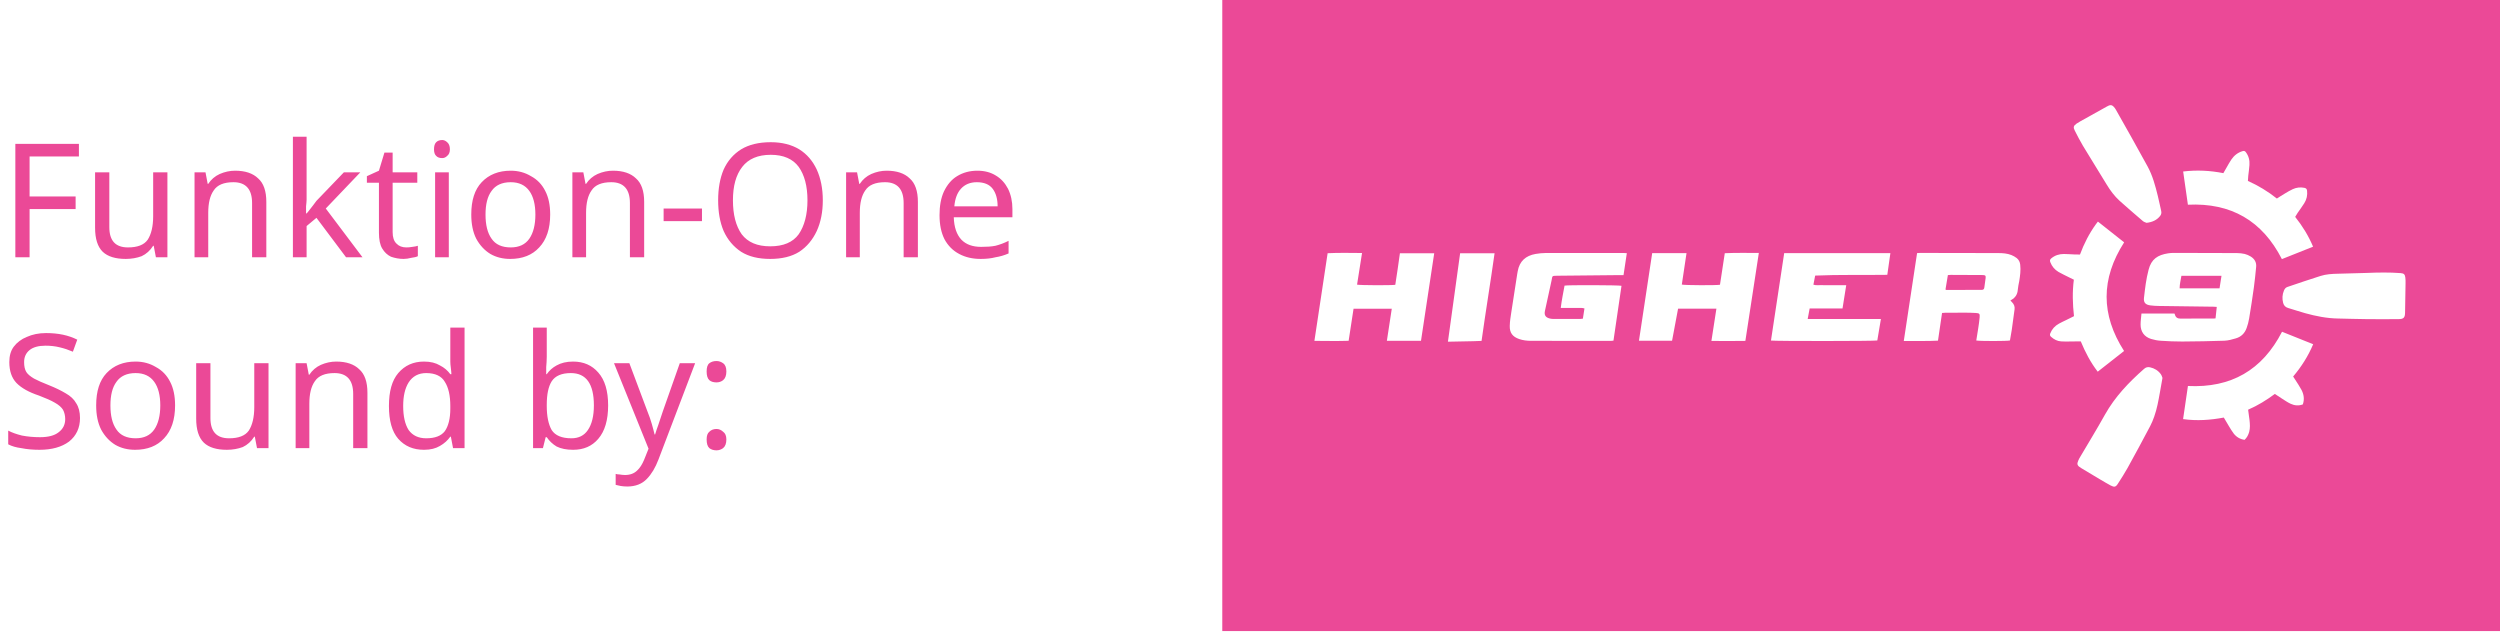
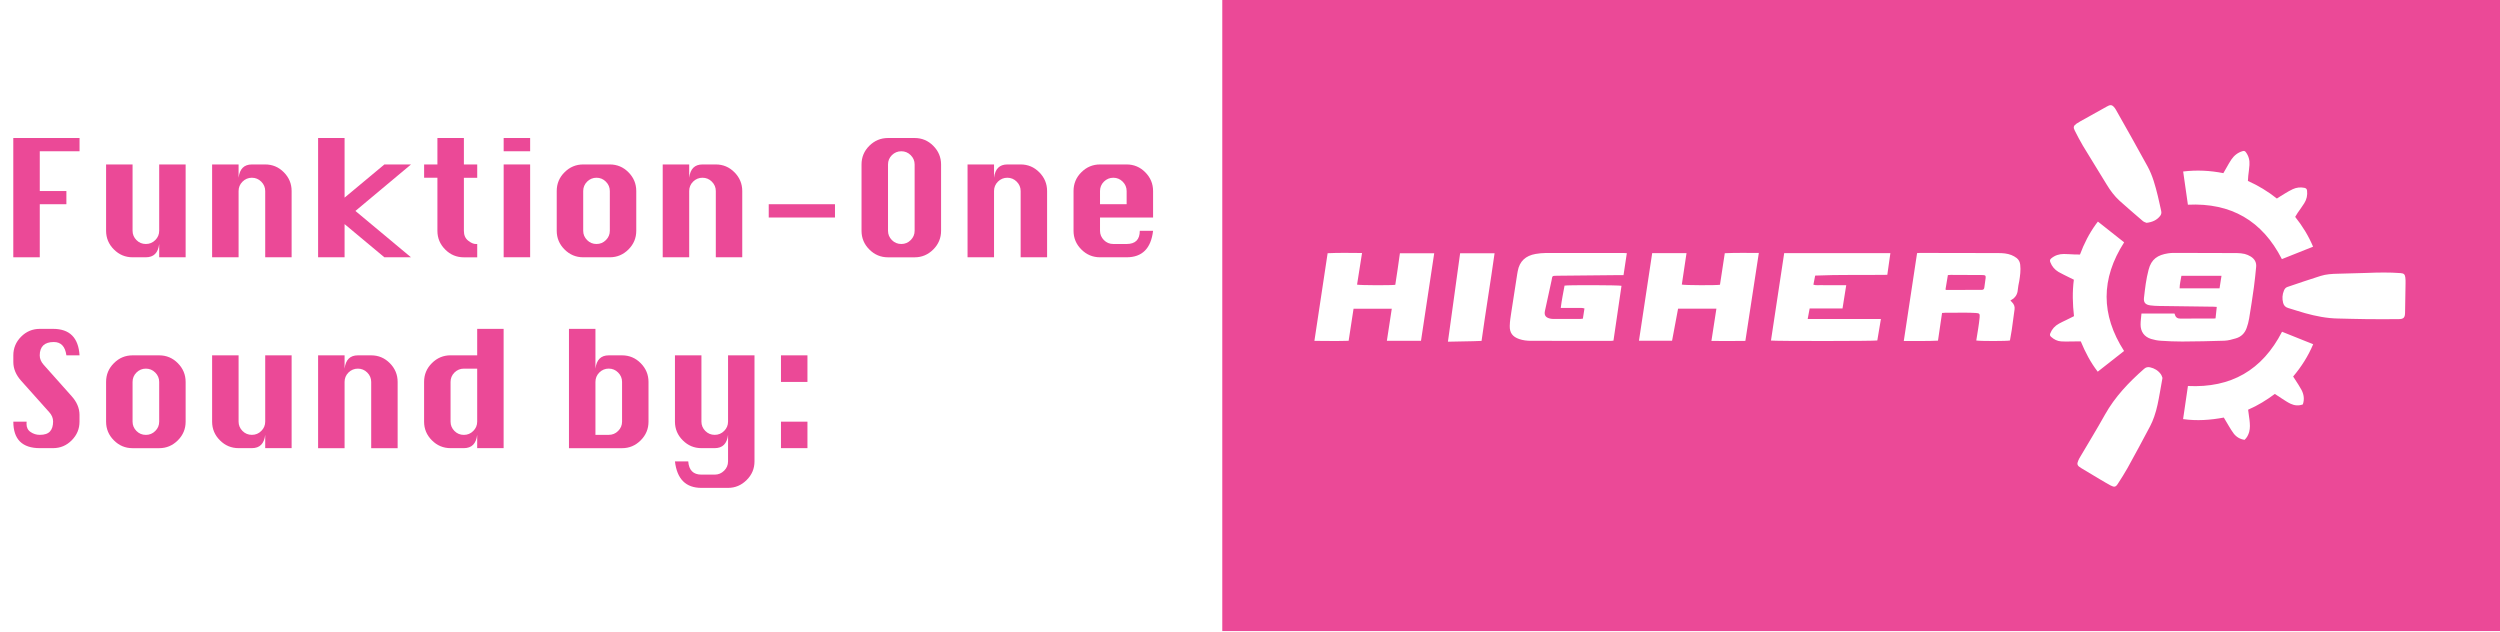
<svg xmlns="http://www.w3.org/2000/svg" version="1.1" id="Layer_1" x="0px" y="0px" viewBox="0 0 71.283 17.993" style="enable-background:new 0 0 71.283 17.993;" xml:space="preserve">
  <style type="text/css">
	.st0{fill:#EB4997;}
- 	.st1{font-family:'Krungthep';}
- 	.st2{font-size:4.535px;}
</style>
-   <text transform="matrix(1 0 0 1 0 7.335888)" class="st0 st1 st2">Funktion-One </text>
-   <text transform="matrix(1 0 0 1 0 12.77827)" class="st0 st1 st2">Sound by:</text>
+   <g>
+     <path class="st0" d="M0.379,7.336V3.935h1.889V4.313H1.134V5.447h0.759v0.376H1.134   v1.513H0.379z" />
+     <path class="st0" d="M5.293,4.689v2.646H4.539V6.957   c-0.03,0.253-0.156,0.379-0.38,0.379H3.78c-0.207,0-0.384-0.074-0.532-0.223   C3.1,6.966,3.025,6.788,3.025,6.581V4.689h0.755v1.892   c0,0.102,0.037,0.189,0.11,0.264c0.074,0.075,0.164,0.112,0.269,0.112   c0.105,0,0.195-0.037,0.269-0.112c0.074-0.074,0.111-0.162,0.111-0.264V4.689   H5.293z" />
+     <path class="st0" d="M6.048,7.336V4.689h0.755v0.379   c0.016-0.128,0.055-0.223,0.118-0.285c0.062-0.062,0.15-0.094,0.261-0.094h0.38   c0.206,0,0.384,0.074,0.532,0.224S8.315,5.24,8.315,5.447v1.889H7.562V5.447   c0-0.104-0.038-0.193-0.113-0.268C7.374,5.105,7.285,5.068,7.182,5.068   S6.989,5.105,6.914,5.18C6.84,5.254,6.803,5.344,6.803,5.447v1.889H6.048z" />
+     <path class="st0" d="M9.07,7.336V3.935h0.755V5.635l1.134-0.945h0.759l-1.584,1.325   l1.584,1.321h-0.759L9.825,6.39v0.946H9.07z" />
+     <path class="st0" d="M12.472,3.935h0.755v0.755h0.38v0.379h-0.38v1.513   c0,0.122,0.04,0.215,0.121,0.279c0.08,0.064,0.154,0.097,0.223,0.097h0.036   v0.379h-0.38c-0.208,0-0.386-0.074-0.533-0.223   c-0.147-0.147-0.222-0.325-0.222-0.532V5.068h-0.379V4.689h0.379V3.935z" />
+     <path class="st0" d="M14.361,4.313V3.935h0.755V4.313H14.361z M14.361,7.336V4.689h0.755   v2.646H14.361z" />
+     <path class="st0" d="M16.629,4.689h0.759c0.206,0,0.384,0.074,0.532,0.224   s0.222,0.327,0.222,0.534v1.134c0,0.204-0.073,0.382-0.222,0.531   S17.594,7.336,17.388,7.336h-0.759c-0.207,0-0.384-0.074-0.532-0.223   c-0.148-0.147-0.223-0.325-0.223-0.532V5.447c0-0.209,0.074-0.388,0.224-0.536   C16.246,4.763,16.424,4.689,16.629,4.689z M16.629,5.447v1.134   c0,0.102,0.037,0.189,0.11,0.264c0.074,0.075,0.164,0.112,0.269,0.112   c0.105,0,0.195-0.037,0.269-0.112c0.074-0.074,0.111-0.162,0.111-0.264V5.447   c0-0.104-0.038-0.193-0.113-0.268c-0.074-0.074-0.163-0.111-0.267-0.111   s-0.192,0.037-0.268,0.111C16.666,5.254,16.629,5.344,16.629,5.447z" />
+     <path class="st0" d="M18.896,7.336V4.689h0.755v0.379   c0.016-0.128,0.055-0.223,0.118-0.285c0.062-0.062,0.15-0.094,0.261-0.094h0.38   c0.206,0,0.384,0.074,0.532,0.224s0.222,0.327,0.222,0.534v1.889h-0.754V5.447   c0-0.104-0.038-0.193-0.113-0.268c-0.074-0.074-0.163-0.111-0.267-0.111   s-0.192,0.037-0.268,0.111c-0.074,0.074-0.111,0.164-0.111,0.268v1.889H18.896z" />
+     <path class="st0" d="M21.919,6.202V5.823h1.889v0.379H21.919z" />
+     <path class="st0" d="M25.32,3.935h0.759c0.206,0,0.384,0.074,0.532,0.223   c0.148,0.149,0.222,0.326,0.222,0.532v1.892c0,0.204-0.073,0.382-0.222,0.531   s-0.326,0.224-0.532,0.224h-0.759c-0.207,0-0.384-0.074-0.532-0.223   c-0.148-0.147-0.223-0.325-0.223-0.532V4.689c0-0.207,0.074-0.385,0.223-0.533   C24.937,4.009,25.113,3.935,25.32,3.935z M25.32,4.689v1.892   c0,0.102,0.037,0.189,0.11,0.264c0.074,0.075,0.164,0.112,0.269,0.112   c0.105,0,0.195-0.037,0.269-0.112c0.074-0.074,0.111-0.162,0.111-0.264V4.689   c0-0.104-0.038-0.191-0.113-0.266c-0.074-0.073-0.163-0.11-0.267-0.11   s-0.192,0.037-0.268,0.11C25.357,4.498,25.32,4.586,25.32,4.689z" />
+     <path class="st0" d="M27.588,7.336V4.689h0.755v0.379   c0.016-0.128,0.055-0.223,0.118-0.285c0.062-0.062,0.15-0.094,0.261-0.094h0.38   c0.206,0,0.384,0.074,0.532,0.224s0.222,0.327,0.222,0.534v1.889h-0.754V5.447   c0-0.104-0.038-0.193-0.113-0.268c-0.074-0.074-0.163-0.111-0.267-0.111   s-0.192,0.037-0.268,0.111c-0.074,0.074-0.111,0.164-0.111,0.268v1.889H27.588z" />
+     <path class="st0" d="M32.878,6.202h-1.513v0.379c0,0.102,0.037,0.189,0.11,0.264   c0.074,0.075,0.164,0.112,0.269,0.112h0.38c0.25,0,0.375-0.125,0.375-0.376h0.379   c-0.059,0.503-0.311,0.755-0.754,0.755h-0.759c-0.207,0-0.384-0.074-0.532-0.223   c-0.148-0.147-0.223-0.325-0.223-0.532V5.447c0-0.209,0.074-0.388,0.224-0.536   c0.148-0.148,0.326-0.222,0.531-0.222h0.759c0.206,0,0.384,0.074,0.532,0.224   s0.222,0.327,0.222,0.534V6.202z M31.365,5.823h0.759V5.447   c0-0.104-0.038-0.193-0.113-0.268c-0.074-0.074-0.163-0.111-0.267-0.111   s-0.192,0.037-0.268,0.111c-0.074,0.074-0.111,0.164-0.111,0.268V5.823z" />
+   </g>
+   <g>
+     <path class="st0" d="M2.268,10.132h-0.375C1.859,9.879,1.74,9.752,1.534,9.752   c-0.132,0-0.232,0.032-0.3,0.096c-0.066,0.064-0.101,0.159-0.101,0.285   c0,0.095,0.037,0.184,0.111,0.267l0.801,0.899   c0.148,0.165,0.222,0.344,0.222,0.533v0.191c0,0.204-0.073,0.382-0.222,0.531   c-0.147,0.149-0.325,0.224-0.533,0.224H1.134c-0.25,0-0.438-0.063-0.565-0.189   c-0.126-0.127-0.189-0.314-0.189-0.565h0.379   c-0.002,0.026-0.003,0.047-0.003,0.062c0,0.103,0.039,0.181,0.118,0.233   c0.079,0.054,0.166,0.08,0.261,0.08c0.135,0,0.231-0.032,0.291-0.098   c0.059-0.065,0.088-0.159,0.088-0.283c0-0.096-0.037-0.185-0.111-0.266   l-0.801-0.896c-0.147-0.165-0.222-0.343-0.222-0.533v-0.191   c0-0.206,0.074-0.383,0.222-0.532c0.147-0.148,0.325-0.223,0.533-0.223h0.379   C1.985,9.377,2.237,9.628,2.268,10.132z" />
+     <path class="st0" d="M3.78,10.132h0.759c0.206,0,0.384,0.074,0.532,0.224   s0.222,0.327,0.222,0.534v1.134c0,0.204-0.073,0.382-0.222,0.531   s-0.326,0.224-0.532,0.224H3.78c-0.207,0-0.384-0.074-0.532-0.223   c-0.148-0.147-0.223-0.325-0.223-0.532v-1.134c0-0.209,0.074-0.388,0.224-0.536   C3.397,10.205,3.575,10.132,3.78,10.132z M3.78,10.89v1.134   c0,0.102,0.037,0.189,0.11,0.264c0.074,0.075,0.164,0.112,0.269,0.112   c0.105,0,0.195-0.037,0.269-0.112c0.074-0.074,0.111-0.162,0.111-0.264v-1.134   c0-0.104-0.038-0.193-0.113-0.268c-0.074-0.074-0.163-0.111-0.267-0.111   s-0.192,0.037-0.268,0.111C3.817,10.696,3.78,10.786,3.78,10.89z" />
+     <path class="st0" d="M8.315,10.132v2.646H7.562v-0.379   c-0.03,0.253-0.156,0.379-0.38,0.379H6.803c-0.207,0-0.384-0.074-0.532-0.223   c-0.148-0.147-0.223-0.325-0.223-0.532v-1.892h0.755v1.892   c0,0.102,0.037,0.189,0.11,0.264c0.074,0.075,0.164,0.112,0.269,0.112   c0.105,0,0.195-0.037,0.269-0.112c0.074-0.074,0.111-0.162,0.111-0.264v-1.892   H8.315z" />
+     <path class="st0" d="M9.07,12.778v-2.646h0.755v0.379   c0.016-0.128,0.055-0.223,0.118-0.285c0.062-0.062,0.15-0.094,0.261-0.094h0.38   c0.206,0,0.384,0.074,0.532,0.224s0.222,0.327,0.222,0.534v1.889h-0.754v-1.889   c0-0.104-0.038-0.193-0.113-0.268c-0.074-0.074-0.163-0.111-0.267-0.111   s-0.192,0.037-0.268,0.111c-0.074,0.074-0.111,0.164-0.111,0.268v1.889H9.07z" />
+     <path class="st0" d="M14.36,12.778h-0.754v-0.379c-0.03,0.253-0.156,0.379-0.38,0.379   h-0.379c-0.207,0-0.384-0.074-0.532-0.223c-0.148-0.147-0.223-0.325-0.223-0.532   v-1.134c0-0.209,0.074-0.388,0.224-0.536c0.148-0.148,0.326-0.222,0.531-0.222   h0.759V9.377h0.754V12.778z M13.606,10.511h-0.38   c-0.104,0-0.192,0.037-0.268,0.111c-0.074,0.074-0.111,0.164-0.111,0.268v1.134   c0,0.102,0.037,0.189,0.11,0.264c0.074,0.075,0.164,0.112,0.269,0.112   c0.105,0,0.195-0.037,0.269-0.112c0.074-0.074,0.111-0.162,0.111-0.264V10.511z" />
+     <path class="st0" d="M16.223,12.778V9.377h0.755v1.134   c0.016-0.128,0.055-0.223,0.118-0.285c0.062-0.062,0.15-0.094,0.261-0.094h0.38   c0.206,0,0.384,0.074,0.532,0.224s0.222,0.327,0.222,0.534v1.134   c0,0.204-0.073,0.382-0.222,0.531s-0.326,0.224-0.532,0.224H16.223z M16.978,12.399   h0.379c0.105,0,0.195-0.037,0.269-0.112c0.074-0.074,0.111-0.162,0.111-0.264   v-1.134c0-0.104-0.038-0.193-0.113-0.268c-0.074-0.074-0.163-0.111-0.267-0.111   s-0.192,0.037-0.268,0.111c-0.074,0.074-0.111,0.164-0.111,0.268V12.399z" />
+     <path class="st0" d="M19.624,13.157C19.643,13.408,19.768,13.533,20,13.533h0.379   c0.104,0,0.192-0.037,0.267-0.111c0.075-0.073,0.113-0.162,0.113-0.265v-0.758   c-0.03,0.253-0.156,0.379-0.38,0.379H20c-0.207,0-0.384-0.074-0.532-0.223   c-0.148-0.147-0.223-0.325-0.223-0.532v-1.892H20v1.892   c0,0.102,0.037,0.189,0.11,0.264c0.074,0.075,0.164,0.112,0.269,0.112   c0.105,0,0.195-0.037,0.269-0.112c0.074-0.074,0.111-0.162,0.111-0.264v-1.892   h0.754v3.025c0,0.206-0.074,0.383-0.224,0.531   c-0.149,0.149-0.326,0.224-0.53,0.224H20c-0.445,0-0.697-0.252-0.755-0.755   H19.624z" />
+     <path class="st0" d="M22.268,10.89v-0.758h0.755v0.758H22.268z M22.268,12.778v-0.755   h0.755v0.755H22.268z" />
+   </g>
  <path class="st0" d="M56.546,7.843c-0.015-0.001-0.029-0.001-0.044-0.001  c-0.294-0.001-0.589-0.003-0.883-0.004c-0.025,0-0.05,0.004-0.079,0.006  c-0.023,0.142-0.046,0.277-0.068,0.411c0.015,0.01,0.018,0.013,0.021,0.012  c0.338,0,0.676-0.001,1.015-0.002c0.048,0,0.067-0.026,0.072-0.07  c0.012-0.087,0.025-0.175,0.036-0.262C56.625,7.863,56.613,7.848,56.546,7.843" />
  <path class="st0" d="M62.148,8.222h1.138c0.017-0.113,0.036-0.229,0.056-0.358h-1.143  C62.18,7.981,62.149,8.096,62.148,8.222" />
  <path class="st0" d="M34.851,17.993h36.432V0H34.851V17.993z M63.395,4.937  c0.035-0.06,0.066-0.116,0.098-0.171c0.042-0.072,0.081-0.145,0.127-0.213  c0.08-0.118,0.185-0.203,0.325-0.244c0.041-0.012,0.067-0.003,0.091,0.03  c0.082,0.109,0.113,0.233,0.103,0.366c-0.006,0.103-0.023,0.205-0.034,0.308  c-0.005,0.047-0.007,0.093-0.01,0.146c0.296,0.133,0.57,0.298,0.826,0.502  c0.076-0.048,0.149-0.097,0.225-0.141c0.076-0.046,0.152-0.092,0.232-0.128  c0.104-0.047,0.215-0.06,0.328-0.036c0.049,0.011,0.07,0.032,0.076,0.081  c0.015,0.128-0.011,0.248-0.079,0.356c-0.06,0.095-0.126,0.185-0.19,0.277  C65.489,6.106,65.468,6.145,65.443,6.184c0.207,0.26,0.379,0.537,0.51,0.85  c-0.3,0.119-0.595,0.236-0.889,0.354c-0.56-1.095-1.45-1.61-2.68-1.551  c-0.045-0.313-0.09-0.626-0.135-0.947C62.639,4.843,63.016,4.862,63.395,4.937   M59.206,3.527c0.036-0.025,0.075-0.048,0.113-0.069c0.25-0.14,0.5-0.278,0.75-0.418  c0.018-0.01,0.036-0.019,0.055-0.028c0.055-0.027,0.103-0.014,0.143,0.03  c0.025,0.025,0.046,0.054,0.063,0.085c0.304,0.539,0.61,1.077,0.906,1.621  c0.143,0.263,0.22,0.553,0.291,0.842c0.035,0.14,0.062,0.282,0.095,0.423  c0.013,0.052,0.004,0.1-0.028,0.142c-0.094,0.121-0.223,0.179-0.389,0.199  c-0.027-0.012-0.072-0.023-0.104-0.05c-0.224-0.192-0.448-0.384-0.667-0.581  c-0.144-0.132-0.26-0.287-0.362-0.455c-0.226-0.373-0.459-0.744-0.684-1.117  c-0.083-0.138-0.156-0.284-0.23-0.428C59.11,3.632,59.123,3.586,59.206,3.527   M40.517,9.718h-0.973c0.047-0.307,0.094-0.608,0.14-0.915h-1.09  c-0.046,0.3-0.093,0.602-0.14,0.914c-0.323,0.011-0.647,0.003-0.976,0.002  c0.126-0.835,0.251-1.662,0.377-2.499c0.322-0.016,0.644-0.008,0.981-0.006  c-0.048,0.307-0.095,0.605-0.142,0.902c0.069,0.019,0.972,0.023,1.09,0.005  C39.806,7.974,39.83,7.823,39.852,7.672C39.874,7.523,39.894,7.375,39.916,7.221h0.978  C40.768,8.053,40.643,8.882,40.517,9.718 M42.244,9.72  C41.927,9.736,41.613,9.732,41.285,9.743c0.116-0.844,0.231-1.677,0.348-2.522h0.982  C42.499,8.053,42.361,8.88,42.244,9.72 M46.292,7.844h-0.106  c-0.592,0.006-1.185,0.011-1.778,0.018C44.234,7.863,44.269,7.868,44.239,8.002  c-0.065,0.287-0.126,0.575-0.188,0.863c-0.025,0.115,0.014,0.182,0.125,0.213  c0.031,0.009,0.063,0.015,0.095,0.015c0.266,0.002,0.532,0.001,0.796,0  c0.021,0,0.04-0.004,0.066-0.007c0.014-0.098,0.029-0.192,0.045-0.292  c-0.079-0.024-0.152-0.01-0.224-0.013c-0.073-0.003-0.148-0.001-0.221-0.001  H44.502c0.027-0.219,0.07-0.428,0.108-0.636  c0.071-0.02,1.542-0.016,1.624,0.005c-0.076,0.52-0.152,1.04-0.229,1.564  c-0.027,0.002-0.046,0.006-0.067,0.006c-0.76,0-1.521,0-2.282-0.001  c-0.116,0-0.229-0.013-0.34-0.051c-0.188-0.066-0.274-0.177-0.268-0.378  c0.003-0.129,0.024-0.258,0.044-0.386c0.054-0.364,0.112-0.727,0.169-1.091  c0.003-0.027,0.01-0.052,0.014-0.079c0.051-0.286,0.228-0.443,0.508-0.492  c0.095-0.016,0.192-0.027,0.289-0.027c0.743-0.002,1.486-0.001,2.23,0  c0.023,0,0.045,0.003,0.084,0.005C46.353,7.433,46.323,7.635,46.292,7.844   M49.766,9.72c-0.322,0.005-0.638,0.004-0.968,0.001  C48.846,9.411,48.892,9.11,48.94,8.802h-1.093  c-0.057,0.301-0.114,0.603-0.171,0.913h-0.944c0.126-0.831,0.25-1.658,0.377-2.497  h0.979c-0.045,0.303-0.09,0.6-0.134,0.896  c0.074,0.021,0.995,0.025,1.088,0.005c0.045-0.294,0.09-0.591,0.137-0.899  c0.32-0.015,0.642-0.007,0.971-0.008C50.022,8.052,49.895,8.88,49.766,9.72   M53.813,7.836c-0.686,0.01-1.369-0.008-2.057,0.022  c-0.017,0.087-0.034,0.171-0.05,0.259c0.077,0.026,0.154,0.01,0.228,0.013  C52.014,8.134,52.094,8.132,52.174,8.132c0.076,0,0.153,0,0.229-0.001h0.239  c-0.036,0.226-0.07,0.44-0.106,0.664h-0.937  c-0.019,0.101-0.037,0.196-0.056,0.3h2.088  c-0.035,0.211-0.07,0.413-0.103,0.613c-0.067,0.019-2.931,0.021-3.032,0.002  c0.126-0.829,0.251-1.658,0.377-2.492h3.028  C53.871,7.43,53.843,7.628,53.813,7.836 M57.575,8.016  c-0.015,0.081-0.035,0.162-0.041,0.244C57.525,8.393,57.464,8.487,57.349,8.552  c-0.007,0.005-0.014,0.01-0.026,0.017C57.343,8.59,57.355,8.604,57.37,8.618  c0.055,0.056,0.082,0.122,0.072,0.2c-0.025,0.197-0.052,0.392-0.08,0.587  C57.347,9.507,57.328,9.608,57.31,9.708c-0.073,0.02-0.847,0.021-0.96,0.001  c0.018-0.112,0.038-0.225,0.054-0.338c0.016-0.107,0.033-0.216,0.042-0.324  c0.008-0.103-0.006-0.116-0.111-0.123c-0.107-0.006-0.213-0.009-0.319-0.009  c-0.186,0-0.372,0.002-0.557,0.003c-0.027,0.001-0.052,0.004-0.085,0.006  c-0.038,0.262-0.077,0.521-0.116,0.789c-0.323,0.018-0.645,0.005-0.975,0.01  C54.41,8.882,54.535,8.053,54.662,7.217c0.028-0.002,0.057-0.005,0.085-0.005  c0.744,0.001,1.487,0.002,2.23,0.004c0.127,0,0.255,0.009,0.374,0.056  C57.405,7.294,57.458,7.323,57.504,7.359c0.058,0.047,0.091,0.112,0.099,0.19  C57.621,7.707,57.6,7.861,57.575,8.016 M58.769,9.734  c-0.108-0.006-0.203-0.056-0.285-0.129c-0.034-0.029-0.041-0.057-0.024-0.1  C58.509,9.382,58.593,9.291,58.708,9.228c0.066-0.038,0.137-0.068,0.205-0.102  C58.987,9.089,59.06,9.052,59.136,9.015c-0.039-0.35-0.049-0.693-0.004-1.04  c-0.049-0.025-0.094-0.045-0.138-0.068c-0.1-0.051-0.202-0.097-0.299-0.153  c-0.109-0.065-0.188-0.157-0.234-0.279c-0.018-0.046-0.011-0.077,0.027-0.108  c0.105-0.087,0.226-0.125,0.359-0.125C58.954,7.243,59.059,7.252,59.165,7.256  C59.212,7.258,59.259,7.257,59.307,7.257c0.116-0.312,0.263-0.599,0.454-0.864  c0.016-0.024,0.035-0.046,0.057-0.075c0.253,0.201,0.502,0.397,0.748,0.592  c-0.666,1.039-0.666,2.063-0.002,3.098c-0.245,0.192-0.495,0.387-0.751,0.59  c-0.206-0.267-0.355-0.555-0.483-0.863h-0.147  C59.046,9.735,58.907,9.742,58.769,9.734 M61.584,11.199  c-0.041,0.23-0.082,0.459-0.16,0.679c-0.034,0.095-0.071,0.188-0.118,0.276  c-0.211,0.399-0.424,0.796-0.643,1.191c-0.084,0.152-0.18,0.298-0.273,0.444  c-0.061,0.098-0.102,0.109-0.206,0.055c-0.098-0.052-0.194-0.111-0.291-0.167  c-0.182-0.109-0.364-0.218-0.546-0.327c-0.026-0.015-0.05-0.032-0.073-0.05  c-0.034-0.03-0.049-0.069-0.035-0.112c0.014-0.042,0.028-0.085,0.051-0.122  c0.243-0.414,0.496-0.824,0.729-1.243c0.286-0.511,0.681-0.923,1.115-1.305  c0.05-0.045,0.106-0.06,0.171-0.045c0.125,0.028,0.23,0.091,0.306,0.195  c0.027,0.036,0.037,0.083,0.048,0.108C61.632,10.932,61.607,11.065,61.584,11.199   M61.61,9.716c-0.093-0.006-0.187-0.024-0.277-0.052  c-0.194-0.061-0.299-0.208-0.298-0.412c0-0.102,0.016-0.204,0.025-0.312h0.941  c0.004,0.01,0.011,0.02,0.013,0.031c0.023,0.085,0.078,0.114,0.165,0.114  c0.312-0.004,0.625-0.002,0.937-0.002c0.015,0,0.029-0.002,0.056-0.005  c0.01-0.088,0.022-0.227,0.035-0.327c-0.034-0.002-0.066-0.006-0.097-0.006  c-0.515-0.007-1.032-0.014-1.548-0.021c-0.082-0.001-0.165-0.005-0.247-0.016  c-0.14-0.019-0.2-0.08-0.183-0.219c0.033-0.284,0.058-0.518,0.131-0.797  c0.078-0.304,0.258-0.423,0.559-0.469c0.056-0.009,0.112-0.012,0.168-0.012  c0.599,0,1.197,0.002,1.796,0.005c0.073,0.001,0.148,0.009,0.219,0.025  c0.059,0.015,0.118,0.041,0.17,0.073c0.108,0.067,0.168,0.165,0.155,0.296  c-0.02,0.194-0.037,0.388-0.064,0.58c-0.041,0.298-0.087,0.595-0.136,0.892  c-0.016,0.092-0.039,0.185-0.072,0.272c-0.052,0.148-0.157,0.251-0.308,0.294  c-0.107,0.032-0.217,0.063-0.327,0.067c-0.401,0.014-0.802,0.02-1.202,0.023  C62.016,9.739,61.813,9.729,61.61,9.716 M65.448,10.833  c0.06,0.095,0.124,0.187,0.176,0.286c0.067,0.129,0.087,0.267,0.037,0.412  c-0.121,0.045-0.239,0.033-0.352-0.02c-0.082-0.039-0.158-0.091-0.235-0.14  c-0.07-0.043-0.138-0.09-0.211-0.139c-0.238,0.177-0.485,0.33-0.762,0.45  c0.014,0.101,0.028,0.199,0.04,0.297c0.013,0.112,0.02,0.224-0.009,0.334  c-0.024,0.087-0.064,0.165-0.131,0.228c-0.131-0.018-0.236-0.081-0.314-0.183  c-0.051-0.067-0.093-0.141-0.138-0.214c-0.048-0.078-0.093-0.157-0.141-0.238  c-0.386,0.072-0.766,0.099-1.161,0.044c0.047-0.324,0.093-0.635,0.138-0.944  c1.228,0.06,2.119-0.451,2.683-1.547c0.291,0.117,0.586,0.235,0.888,0.356  c-0.143,0.34-0.335,0.641-0.571,0.921C65.406,10.77,65.428,10.801,65.448,10.833   M68.576,8.916c-0.002,0.138-0.04,0.182-0.179,0.183  c-0.309,0.003-0.619,0.004-0.928,0c-0.269-0.002-0.538-0.012-0.805-0.017  c-0.321-0.005-0.633-0.068-0.94-0.153c-0.162-0.045-0.321-0.1-0.482-0.147  c-0.076-0.022-0.121-0.069-0.142-0.143c-0.031-0.12-0.026-0.24,0.023-0.355  c0.019-0.048,0.051-0.087,0.102-0.103c0.313-0.105,0.624-0.214,0.939-0.312  c0.158-0.05,0.324-0.061,0.49-0.064c0.276-0.005,0.554-0.015,0.831-0.023  c0.321-0.013,0.643-0.019,0.963,0.005c0.09,0.007,0.123,0.032,0.135,0.121  c0.008,0.055,0.008,0.112,0.007,0.167C68.586,8.355,68.581,8.636,68.576,8.916" />
</svg>
